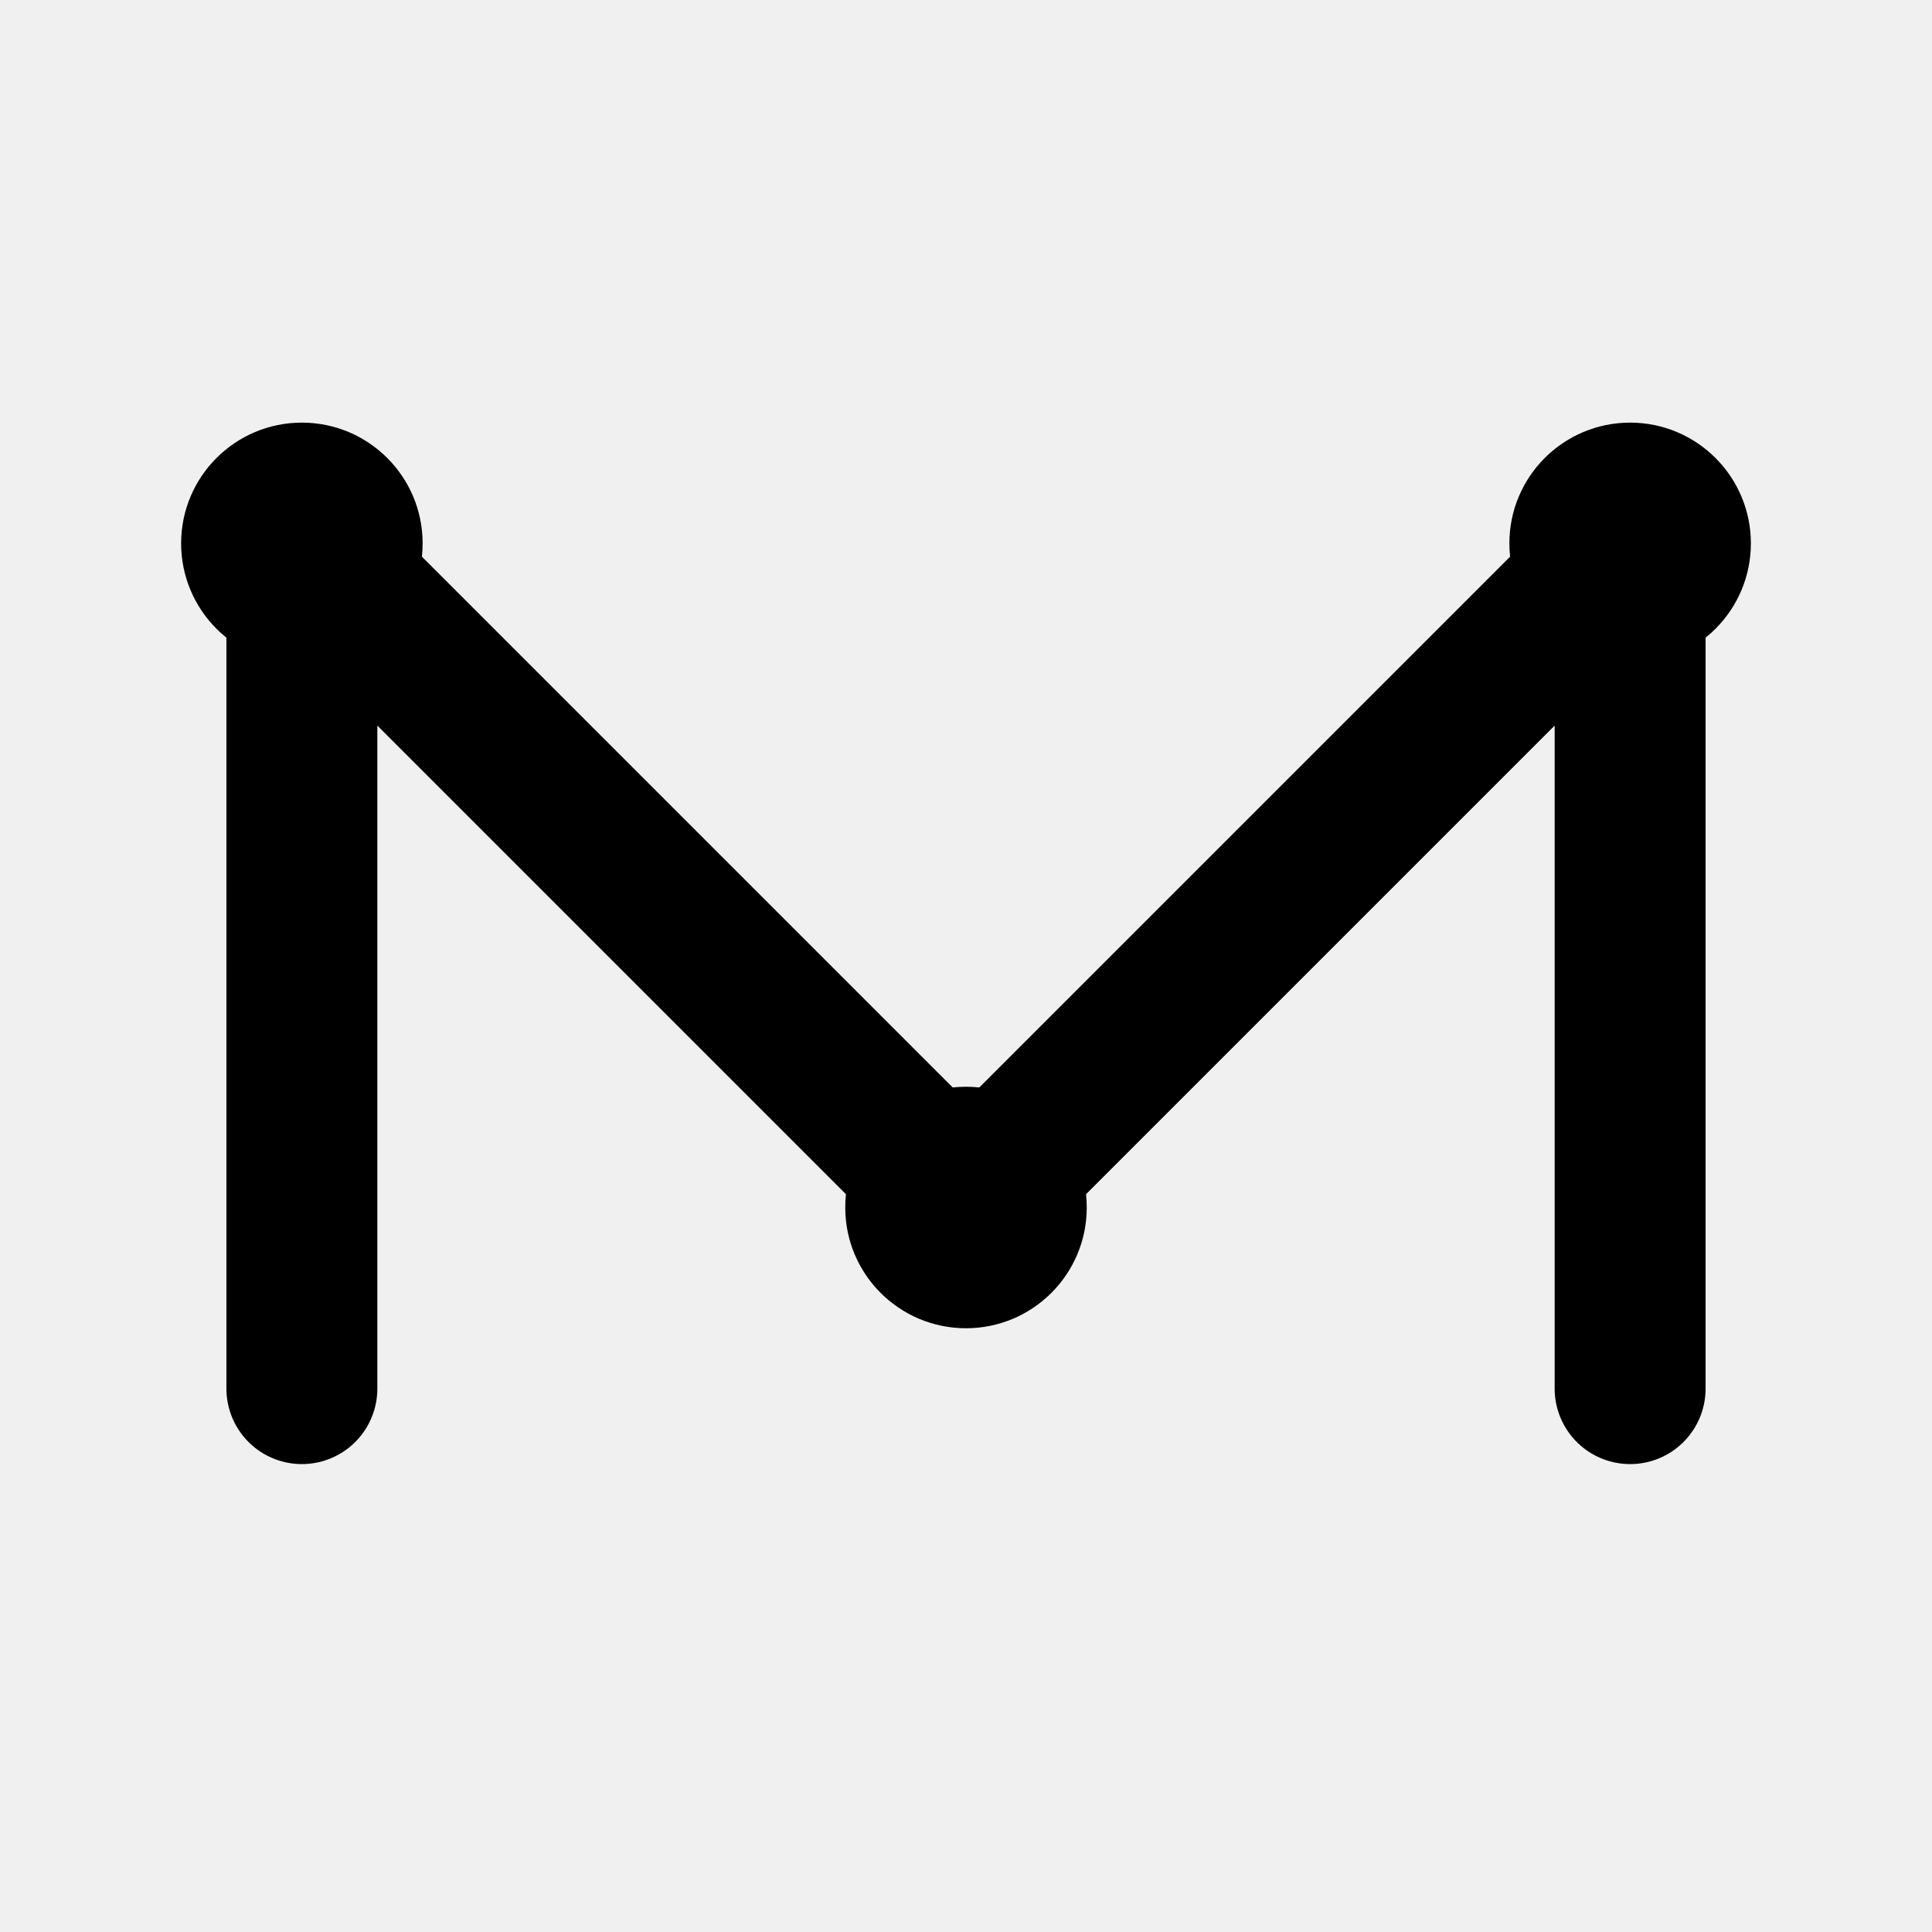
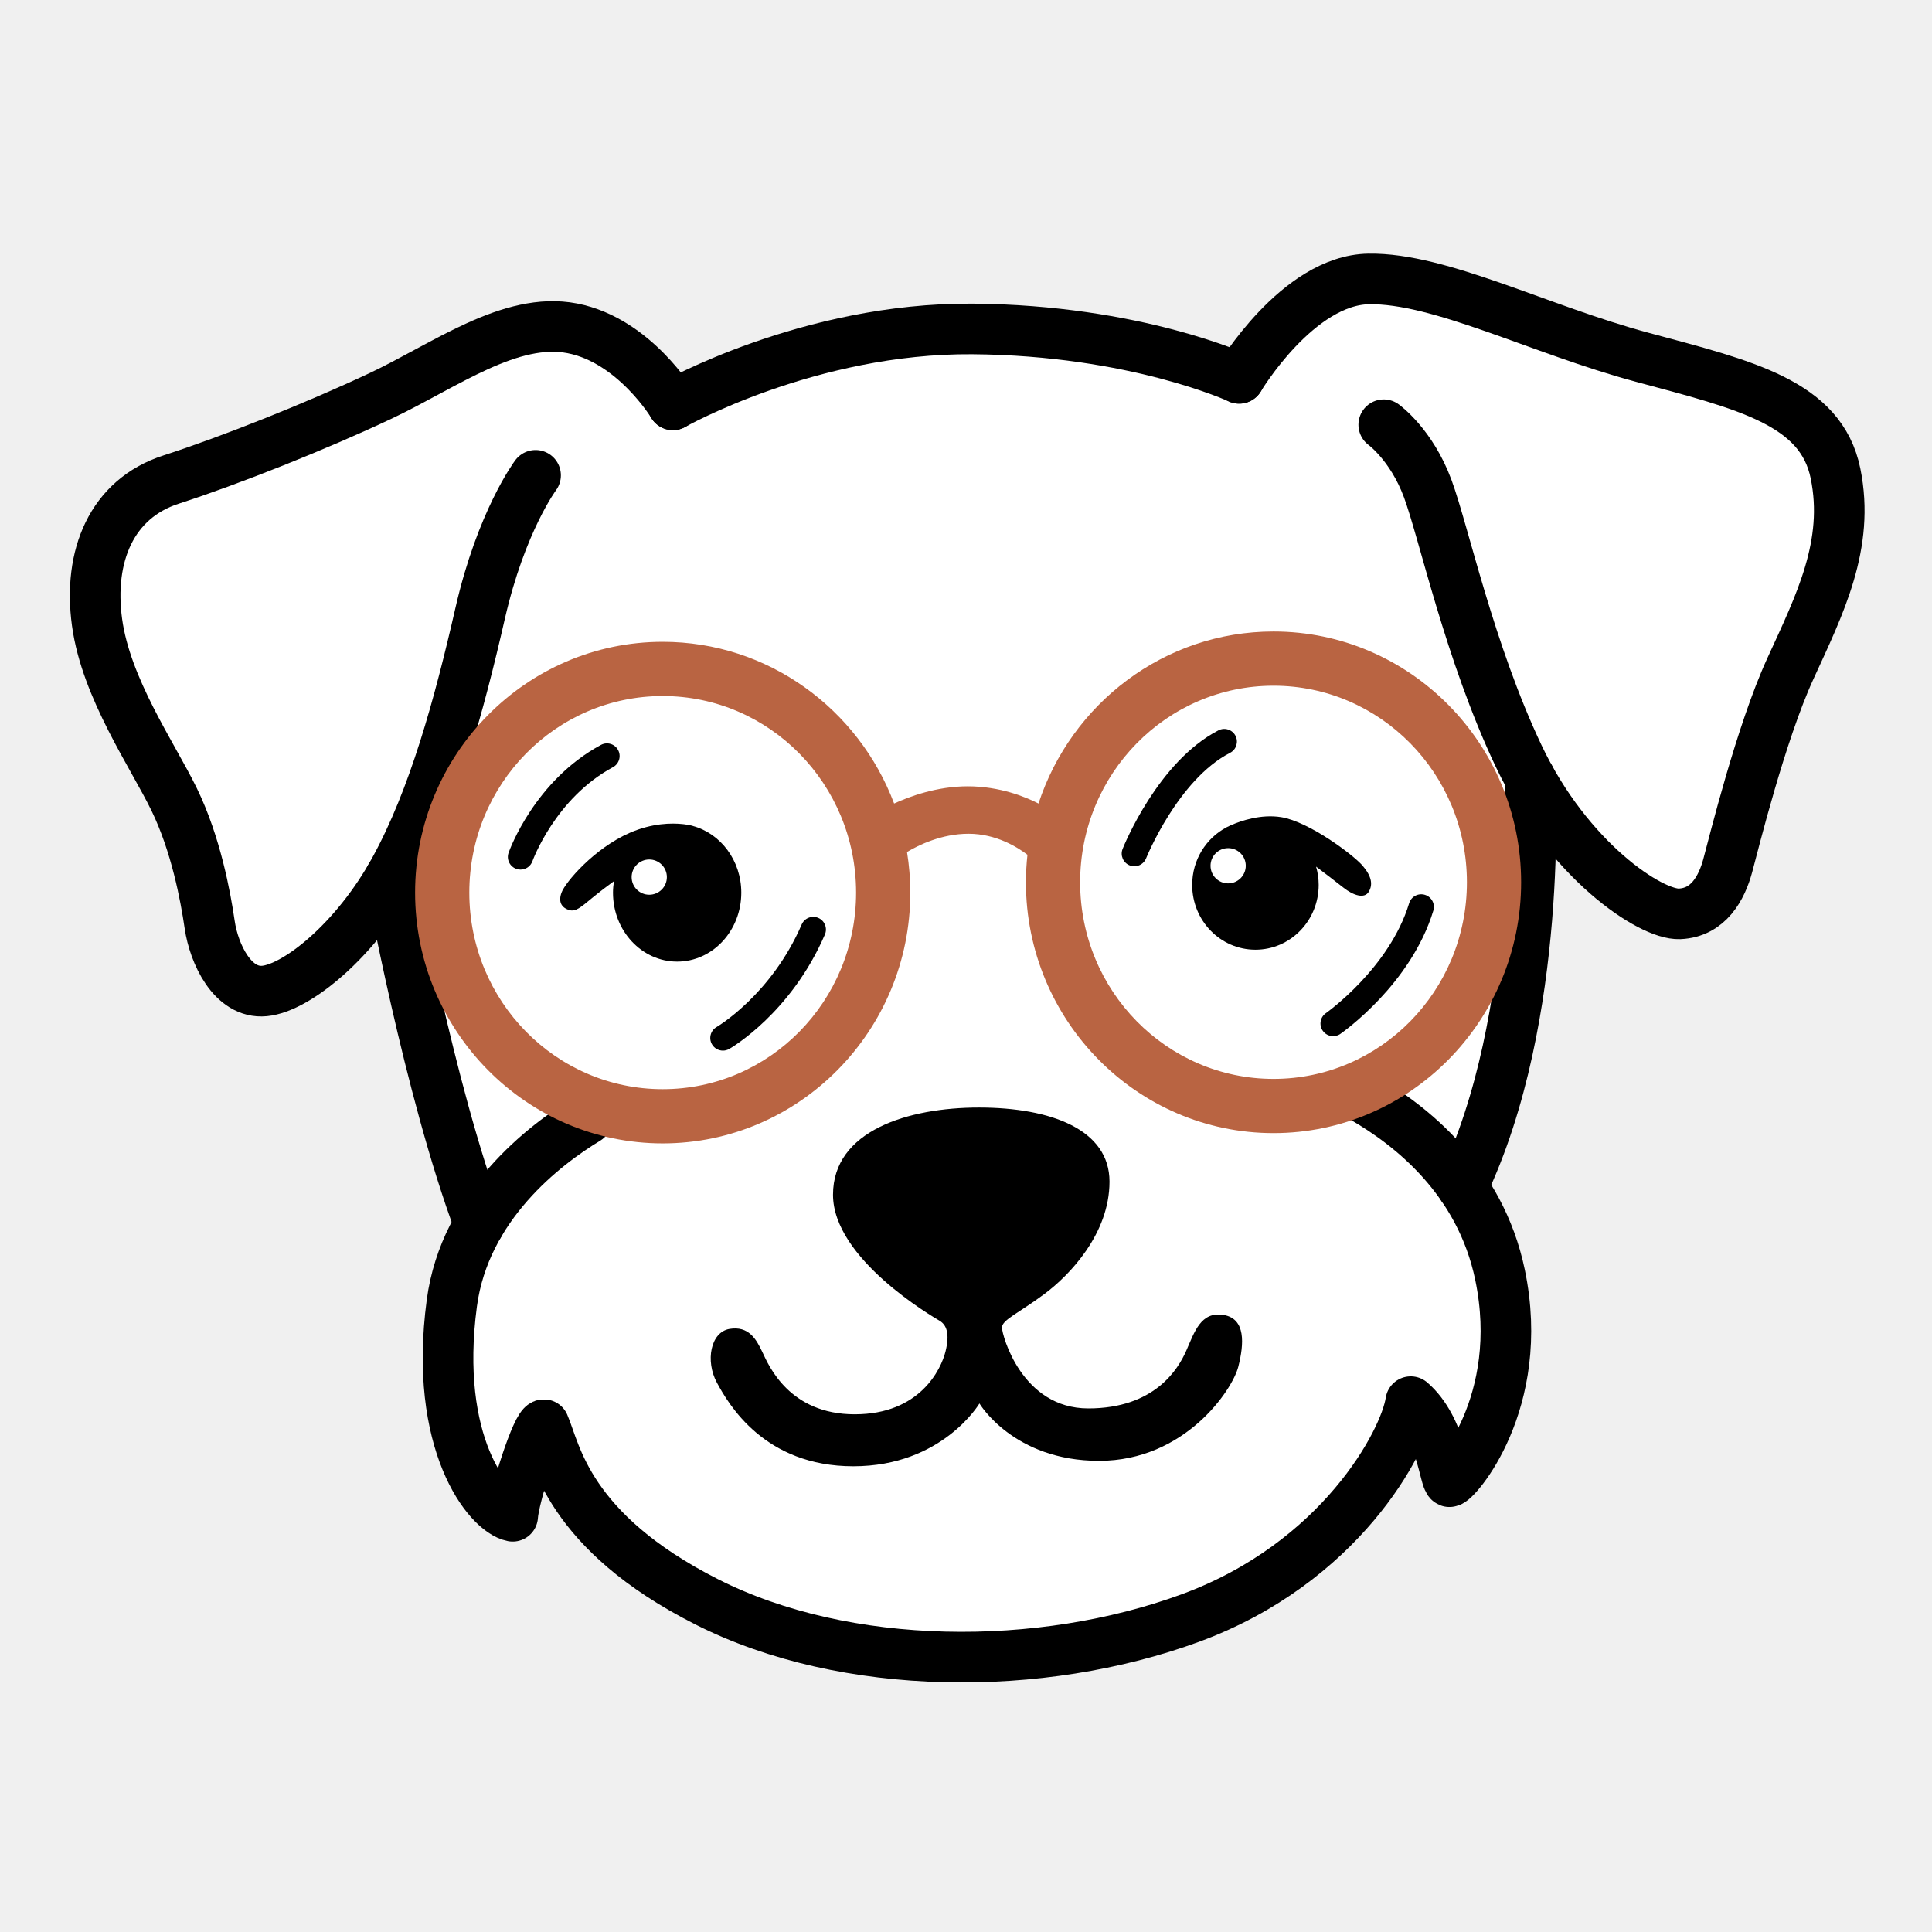
- <svg xmlns="http://www.w3.org/2000/svg" width="64" height="64" viewBox="0 0 64 64" fill="none" role="img" aria-label="Agentero">
-   <path d="M10 46 L10 18 L32 40 L54 18 L54 46" stroke="currentColor" stroke-width="5" stroke-linecap="round" stroke-linejoin="round" />
-   <circle cx="10" cy="18" r="4" fill="currentColor" />
-   <circle cx="32" cy="40" r="4" fill="currentColor" />
-   <circle cx="54" cy="18" r="4" fill="currentColor" />
+ <svg xmlns="http://www.w3.org/2000/svg" viewBox="26.65 149.21 534.54 534.54" role="img" aria-label="Agentero">
+   <path fill="#FFFFFF" d="M158.25,490.14c0,0-4-7-8.25-27.25s-17.25-66.125-17.25-66.125s-22.5,24.126-30.25,24.625 s-14.25-5.833-14.75-9.417S81,393.519,75.25,377.08S54.5,329.39,55.75,312.89s6.75-25.25,22-30.75s34.5-14.75,50.5-23.25 s36.155-19.5,56.75-18.25s28.5,18,28.5,18s39-17.445,78.5-18.098s76.876,13.848,76.876,13.848S378,226.14,402.5,227.64 s48.75,12.5,70,18.5s62,17.5,62,31.75s-4.5,29.5-6.25,39.75s-15.5,38.25-19,51s-7.25,32.25-15.5,31s-39.25-24.572-39.25-24.572 s-8.25,52.072-12.25,71.322s-9.74,28-9.74,28s12.49,28.75,10.74,48.5s-14.25,35.25-16,33.25s-10-15-10-14s-25.75,49.5-82.5,60 s-94.5,2-118-12.5s-39-39.5-39-39.5s-4.75,17.25-7.75,16s-19.5-22.25-20-39.25S158.25,490.14,158.25,490.14z" />
+   <path d="M170.667,389.808c-0.388,0-0.782-0.065-1.169-0.202c-1.822-0.646-2.776-2.646-2.13-4.468 c0.288-0.811,7.246-19.97,25.557-29.83c1.701-0.917,3.824-0.279,4.741,1.422s0.28,3.824-1.422,4.741 c-15.959,8.594-22.216,25.831-22.277,26.004C173.457,388.912,172.107,389.808,170.667,389.808z" />
+   <path d="M226.67,439.891c-1.214,0-2.394-0.633-3.041-1.761c-0.959-1.676-0.381-3.811,1.291-4.773l0,0 c0.15-0.087,15.144-8.933,23.534-28.355c0.766-1.773,2.825-2.59,4.601-1.825c1.774,0.767,2.591,2.826,1.825,4.601 c-9.354,21.655-25.778,31.25-26.473,31.649C227.858,439.742,227.26,439.891,226.67,439.891z" />
+   <path d="M340.499,388.891c-0.432,0-0.87-0.081-1.296-0.25c-1.795-0.716-2.67-2.752-1.954-4.548 c0.393-0.983,9.802-24.188,26.521-32.813c1.716-0.887,3.829-0.212,4.715,1.506c0.887,1.718,0.212,3.829-1.506,4.715 c-14.421,7.44-23.143,28.97-23.229,29.187C343.204,388.057,341.889,388.891,340.499,388.891z" />
+   <path d="M395.503,435.89c-1.106,0-2.195-0.523-2.876-1.501c-1.104-1.586-0.713-3.767,0.873-4.871 c0.267-0.188,17.602-12.505,23.025-30.394c0.561-1.849,2.511-2.896,4.365-2.334c1.85,0.561,2.895,2.516,2.334,4.365 c-6.157,20.305-24.93,33.553-25.726,34.107C396.89,435.687,396.193,435.89,395.503,435.89z" />
+   <path d="M218.318,377.732l0.004-0.021c0,0-0.245-0.071-0.679-0.165c-0.055-0.012-0.111-0.023-0.166-0.035 c-0.354-0.072-0.814-0.152-1.369-0.225c-0.17-0.021-0.339-0.043-0.511-0.06c-3.076-0.333-8.471-0.312-14.723,2.414 c-9.75,4.25-17.813,13.625-18.875,16.563s0.438,4.313,2.188,4.813s3.125-0.75,6.313-3.375c2.25-1.853,4.743-3.701,6.019-4.631 c-0.164,1.041-0.269,2.103-0.269,3.193c0,10.528,7.947,19.063,17.75,19.063s17.75-8.535,17.75-19.063 C231.75,387.277,226.03,379.806,218.318,377.732z M206.283,396.765c-2.692,0-4.875-2.183-4.875-4.875s2.183-4.875,4.875-4.875 s4.875,2.183,4.875,4.875S208.976,396.765,206.283,396.765z" />
+   <path d="M403.667,388.746c-2.583-3.022-14.833-12.189-22.5-13.439c-5.671-0.925-11.268,1.06-13.801,2.157 c-0.143,0.06-0.282,0.124-0.422,0.187c-0.624,0.283-0.99,0.477-0.99,0.477s0.016,0.001,0.02,0.002 c-5.624,2.981-9.474,8.984-9.474,15.918c0,9.9,7.835,17.926,17.5,17.926s17.5-8.026,17.5-17.926c0-1.761-0.258-3.458-0.721-5.065 c2.208,1.668,5.604,4.249,7.471,5.742c2.917,2.333,5.918,3.167,7.084,1.25S406.25,391.769,403.667,388.746z M366.452,393.621 c-2.692,0-4.875-2.183-4.875-4.875s2.183-4.875,4.875-4.875s4.875,2.183,4.875,4.875S369.145,393.621,366.452,393.621z" />
+   <path d="M297.5,455.64c20,0,36.125,6.125,36.125,20.5s-11,25.875-18.063,31.125s-11.688,7.125-11.688,9.25s5.5,22.375,23.875,22.375 s24.875-10.875,27.125-16s4-10.875,10.25-9.875s5.75,8,4.125,14.375s-14.75,26-38.5,26s-33.11-15.875-33.11-15.875 s-10.265,17.375-34.89,17.375s-34.5-17.125-37.75-23.125s-1.75-14,3.5-14.875s7.375,2.75,9.125,6.5s7.5,17.125,25.5,17.125 S287,528.14,288.25,523.14s0.25-7.375-1.625-8.5s-29.5-17.125-29.5-34.875S277.948,455.64,297.5,455.64z" />
+   <path fill="none" stroke="#000000" stroke-width="14" stroke-linecap="round" stroke-linejoin="round" stroke-miterlimit="10" d=" M369.5,253.89c0,0,16.166-27.167,35.833-27.5s47.167,14,75.667,21.667s49.5,12.5,53.5,32.167s-4.333,36.167-12.5,54 s-15.666,48.378-17.333,54.522s-5.334,12.977-13.334,13.311s-30.834-14.833-44.5-43.667s-20.666-61.833-25.166-74 S409.5,266.724,409.5,266.724" />
+   <path fill="none" stroke="#000000" stroke-width="14" stroke-linecap="round" stroke-linejoin="round" stroke-miterlimit="10" d=" M212.833,261.224c0,0,37.667-21.333,82.833-21S369.5,253.89,369.5,253.89" />
+   <path fill="none" stroke="#000000" stroke-width="14" stroke-linecap="round" stroke-linejoin="round" stroke-miterlimit="10" d=" M174.833,280.724c0,0-9.5,12.667-15.333,38.167s-12.833,51.169-23.667,70.918s-27.167,32.748-36,33.582s-14-10.333-15.167-18.333 s-3.833-22.334-9.833-34.667S56,339.724,53.5,321.39s4-34.167,20.5-39.5s40.333-14.833,58-23.167s35.833-22,53-18.667 s27.833,21.167,27.833,21.167" />
+   <path fill="none" stroke="#000000" stroke-width="14" stroke-linecap="round" stroke-linejoin="round" stroke-miterlimit="10" d=" M449.965,364.484c0,0,3.928,65.814-18.686,113.11" />
+   <path fill="none" stroke="#000000" stroke-width="14" stroke-linecap="round" stroke-linejoin="round" stroke-miterlimit="10" d=" M134.655,391.89c0,0,10.635,58.523,24.615,96.012" />
+   <path fill="none" stroke="#000000" stroke-width="14" stroke-linecap="round" stroke-linejoin="round" stroke-miterlimit="10" d=" M189.063,458.833c-11.704,7.095-33.783,23.848-37.397,50.892c-5.167,38.667,10,57.667,16.833,59 c0.333-5.5,6.833-25.666,8.667-25.333c3.333,7.666,6.5,29.5,45,49s92.5,19.659,133.833,4.492s59.305-48.704,60.972-59.87 c8.5,7.334,9.362,21.646,10.695,22.146s21.406-21.753,14-57.269c-5.501-26.375-24.688-41.323-37.805-48.903" />
+   <path fill="#B96442" d="M379.006,323.929c-30.261,0-55.984,19.984-65.027,47.6c-3.519-1.804-10.649-4.764-19.604-4.764 c-8.511,0-16.145,2.839-20.344,4.765c-9.835-26.127-34.818-44.744-64.025-44.744c-37.774,0-68.505,31.126-68.505,69.386 c0,38.26,30.731,69.386,68.505,69.386s68.505-31.126,68.505-69.386c0-3.826-0.32-7.575-0.911-11.234 c3.155-1.884,9.558-5.048,17.026-5.048c7.61,0,13.535,3.71,16.295,5.821c-0.271,2.499-0.42,5.034-0.42,7.604 c0,38.273,30.731,69.399,68.506,69.399c37.773,0,68.504-31.126,68.504-69.399C447.51,355.056,416.779,323.929,379.006,323.929z M210.005,450.558c-29.55,0-53.505-24.35-53.505-54.386c0-30.037,23.955-54.386,53.505-54.386c29.55,0,53.505,24.349,53.505,54.386 C263.51,426.208,239.555,450.558,210.005,450.558z M379.006,447.714c-29.551,0-53.506-24.35-53.506-54.399 c0-30.037,23.955-54.386,53.506-54.386c29.549,0,53.504,24.349,53.504,54.386C432.51,423.365,408.555,447.714,379.006,447.714z" />
</svg>
